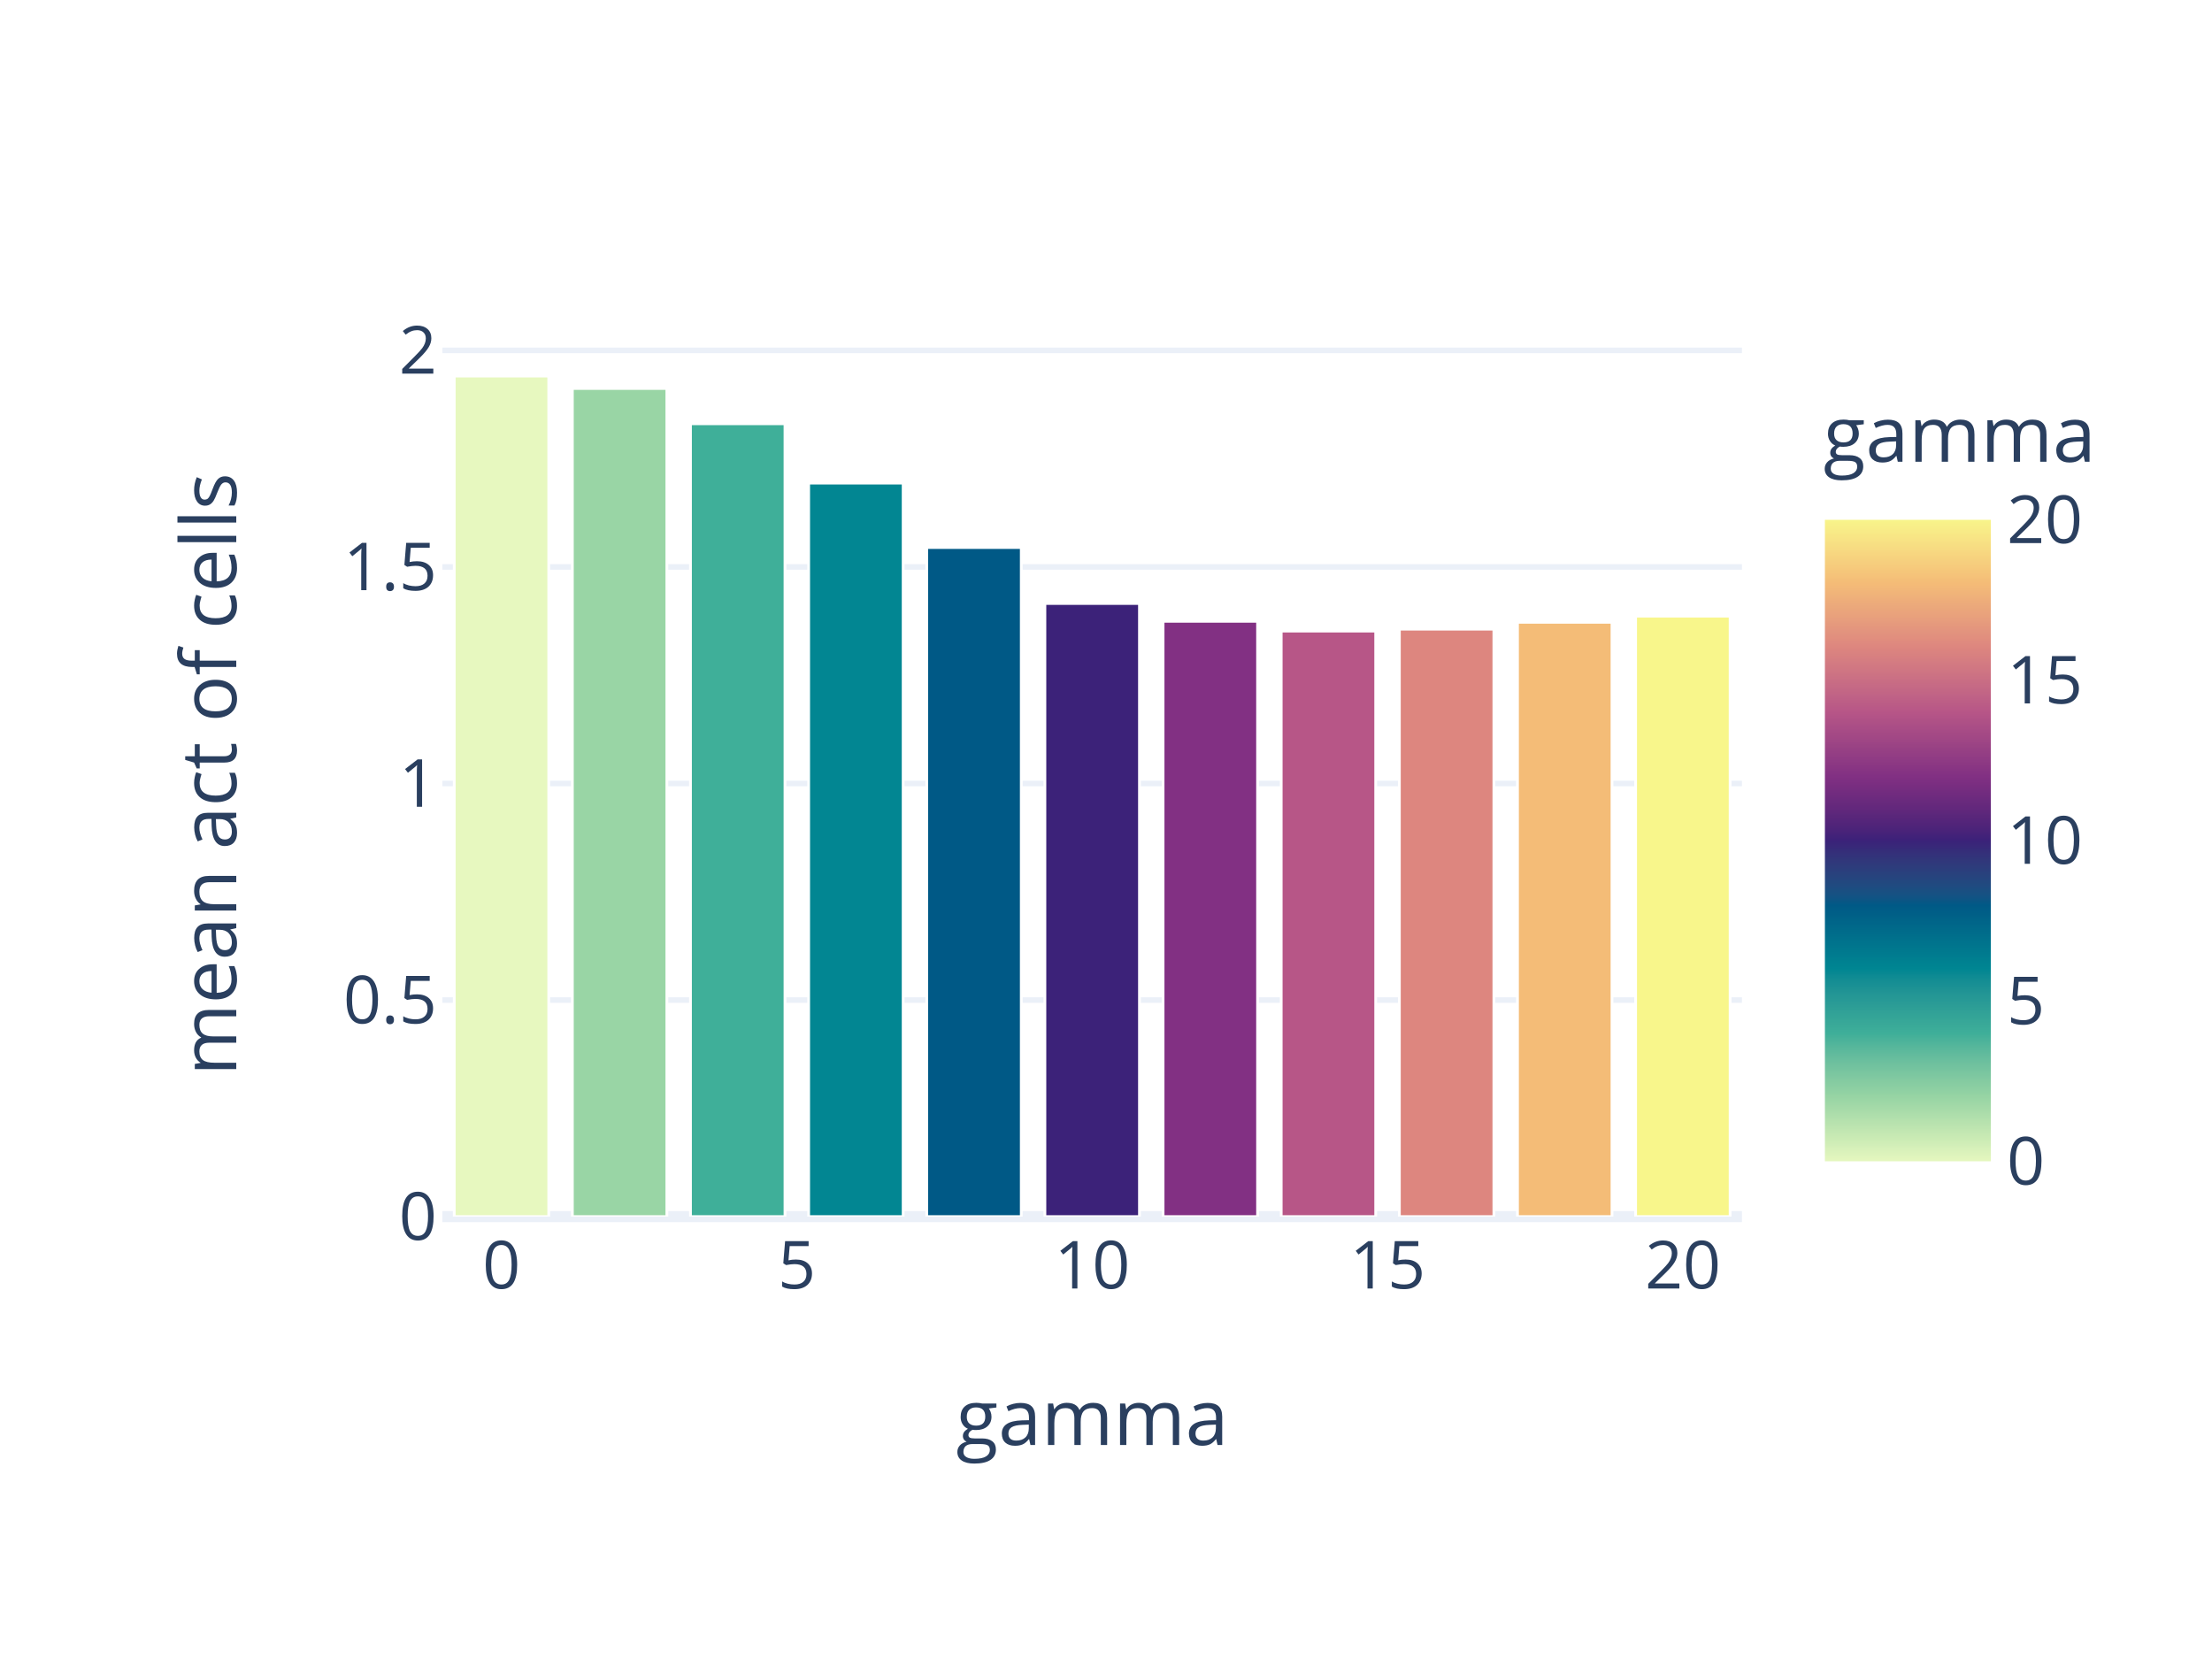
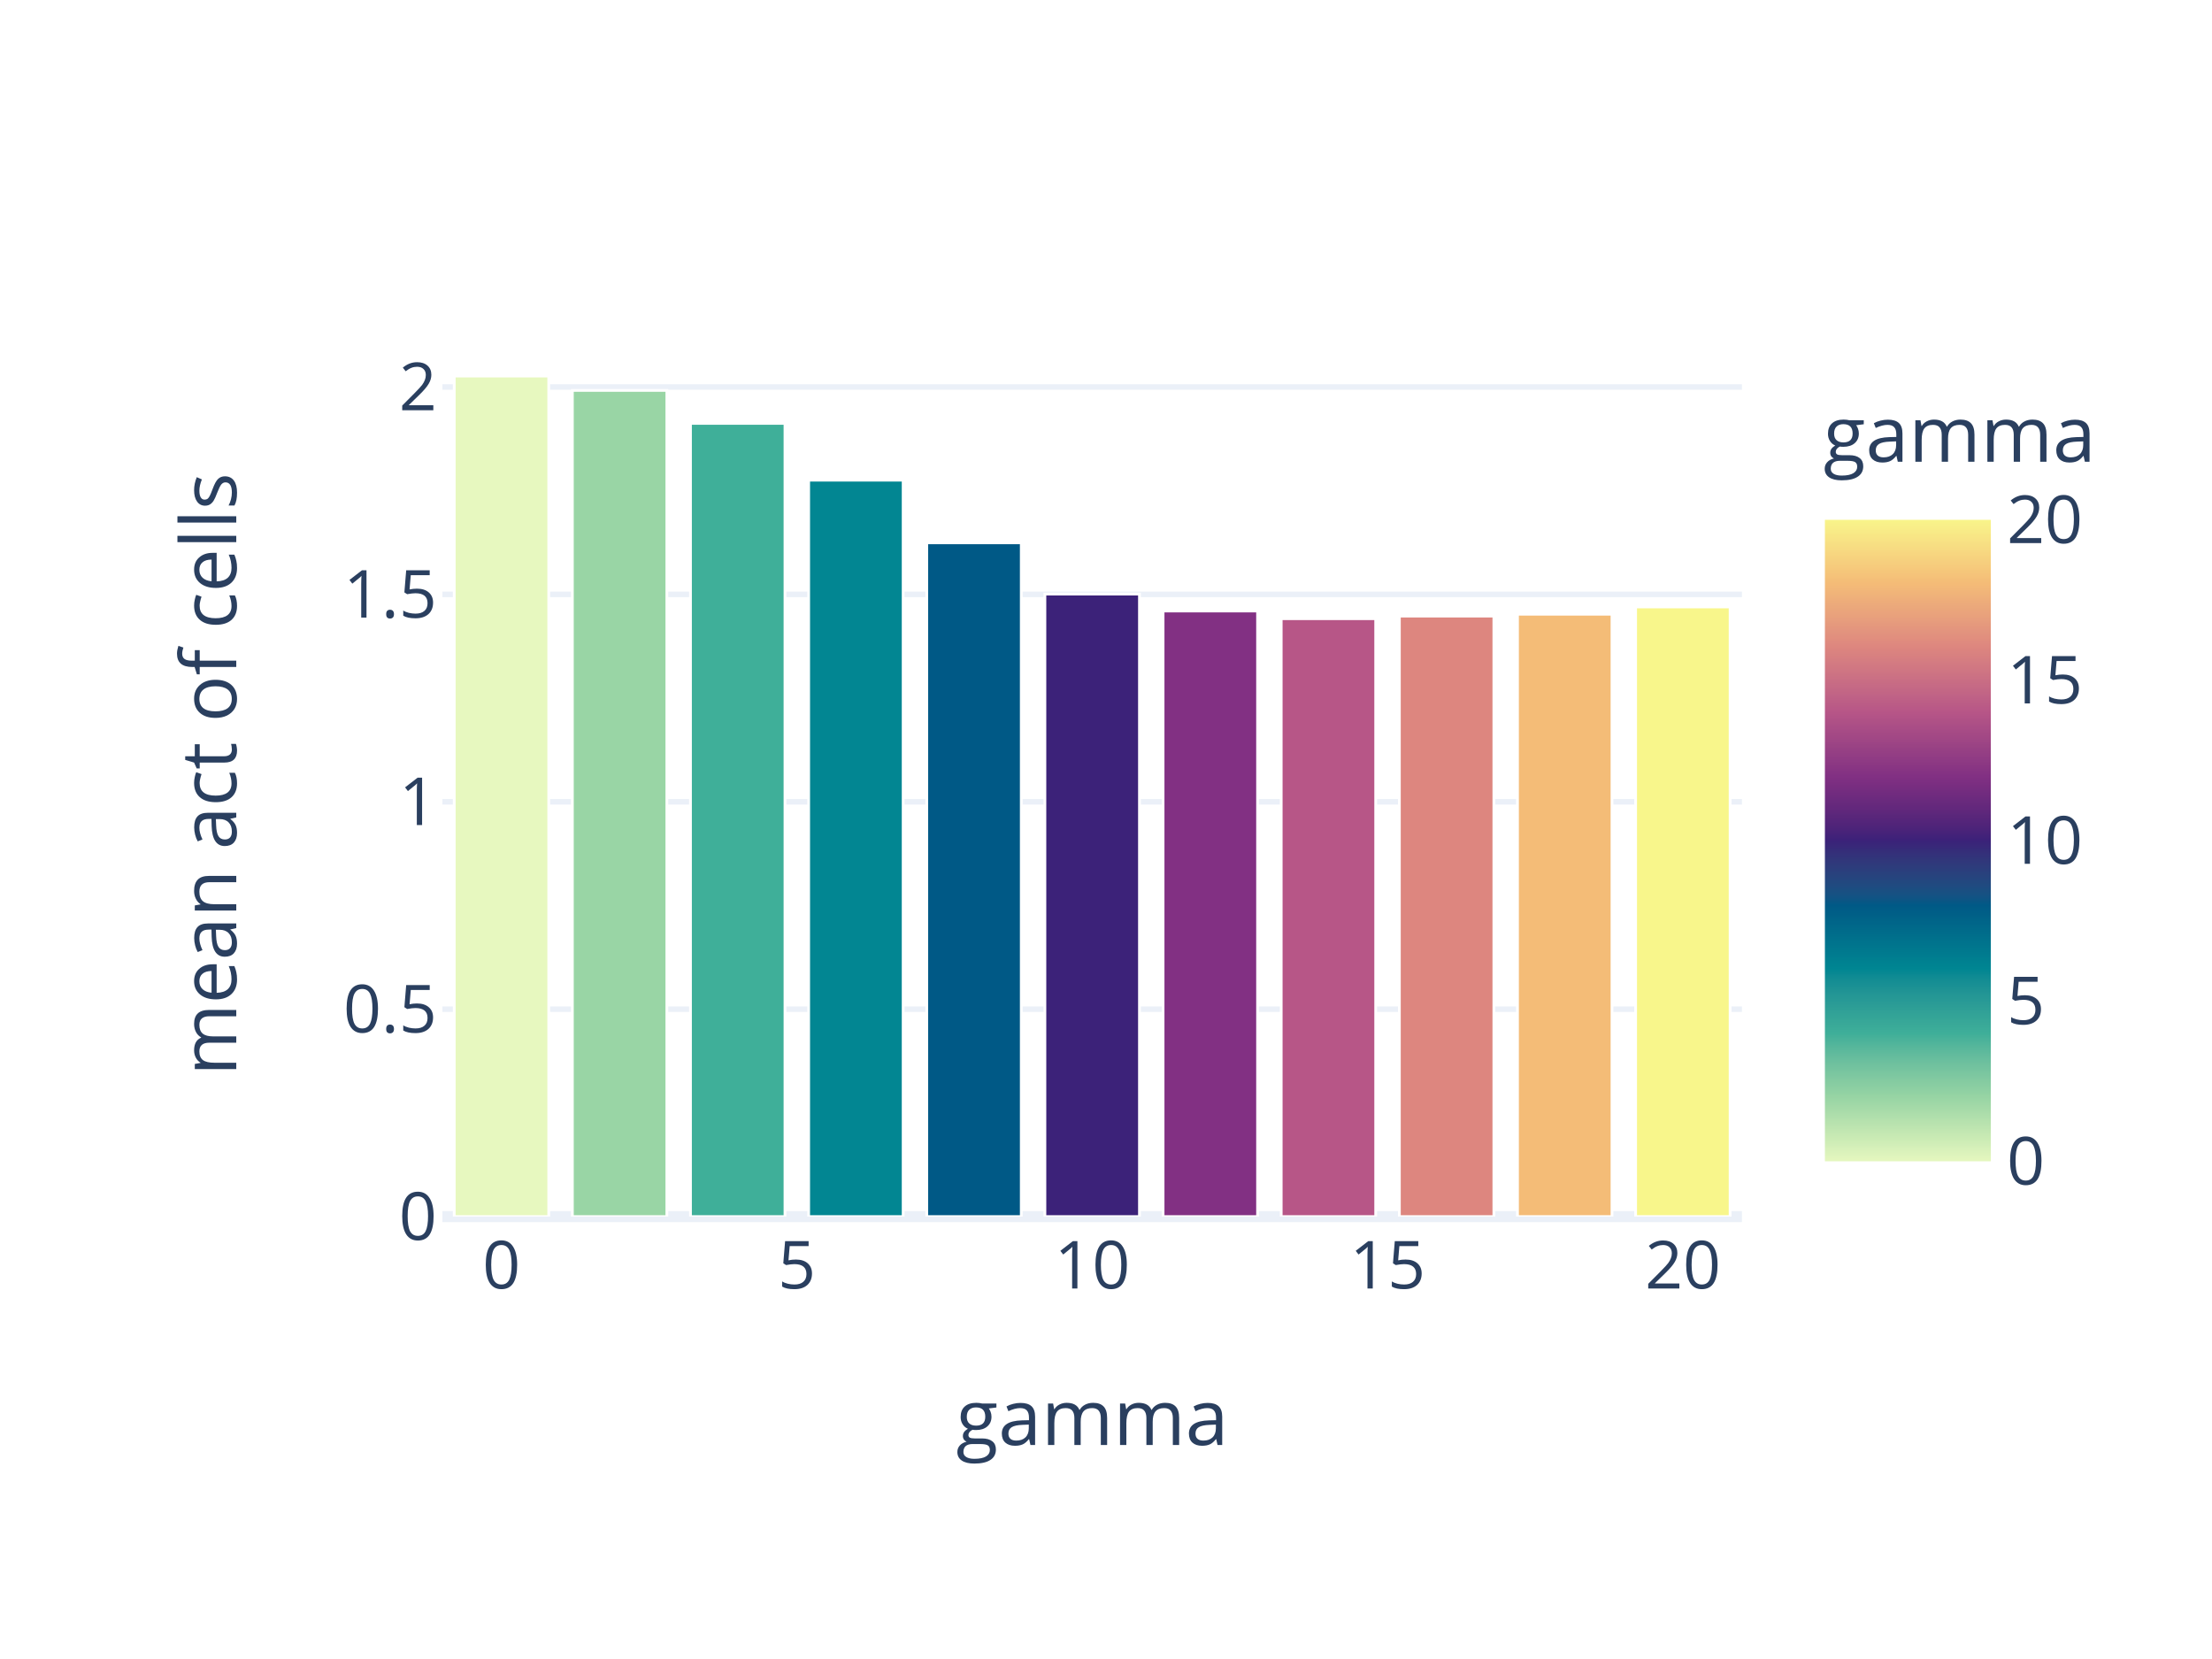
<svg xmlns="http://www.w3.org/2000/svg" class="main-svg" width="400" height="300" style="" viewBox="0 0 400 300">
  <rect x="0" y="0" width="400" height="300" style="fill: rgb(255, 255, 255); fill-opacity: 1;" />
-   <defs id="defs-f77270">
+   <defs id="defs-f84d9d">
    <g class="clips">
-       <clipPath id="clipf77270xyplot" class="plotclip">
+       <clipPath id="clipf84d9dxyplot" class="plotclip">
        <rect width="235" height="160" />
      </clipPath>
-       <clipPath class="axesclip" id="clipf77270x">
+       <clipPath class="axesclip" id="clipf84d9dx">
        <rect x="80" y="0" width="235" height="300" />
      </clipPath>
-       <clipPath class="axesclip" id="clipf77270y">
+       <clipPath class="axesclip" id="clipf84d9dy">
        <rect x="0" y="60" width="400" height="160" />
      </clipPath>
-       <clipPath class="axesclip" id="clipf77270xy">
+       <clipPath class="axesclip" id="clipf84d9dxy">
        <rect x="80" y="60" width="235" height="160" />
      </clipPath>
    </g>
    <g class="gradients">
-       <linearGradient x1="0" y1="1" x2="0" y2="0" gradientUnits="objectBoundingBox" id="gf77270-cbcoloraxis">
+       <linearGradient x1="0" y1="1" x2="0" y2="0" gradientUnits="objectBoundingBox" id="gf84d9d-cbcoloraxis">
        <stop offset="0%" stop-color="rgb(231, 248, 191)" stop-opacity="1" />
        <stop offset="0.392%" stop-color="rgb(228, 247, 190)" stop-opacity="1" />
        <stop offset="0.784%" stop-color="rgb(225, 245, 189)" stop-opacity="1" />
        <stop offset="1.176%" stop-color="rgb(222, 244, 188)" stop-opacity="1" />
        <stop offset="1.569%" stop-color="rgb(219, 242, 187)" stop-opacity="1" />
        <stop offset="1.961%" stop-color="rgb(216, 241, 186)" stop-opacity="1" />
        <stop offset="2.353%" stop-color="rgb(213, 240, 185)" stop-opacity="1" />
        <stop offset="2.745%" stop-color="rgb(210, 238, 184)" stop-opacity="1" />
        <stop offset="3.137%" stop-color="rgb(207, 237, 182)" stop-opacity="1" />
        <stop offset="3.529%" stop-color="rgb(204, 236, 181)" stop-opacity="1" />
        <stop offset="3.922%" stop-color="rgb(201, 234, 180)" stop-opacity="1" />
        <stop offset="4.314%" stop-color="rgb(198, 233, 179)" stop-opacity="1" />
        <stop offset="4.706%" stop-color="rgb(195, 231, 178)" stop-opacity="1" />
        <stop offset="5.098%" stop-color="rgb(192, 230, 177)" stop-opacity="1" />
        <stop offset="5.49%" stop-color="rgb(189, 229, 176)" stop-opacity="1" />
        <stop offset="5.882%" stop-color="rgb(186, 227, 175)" stop-opacity="1" />
        <stop offset="6.275%" stop-color="rgb(183, 226, 174)" stop-opacity="1" />
        <stop offset="6.667%" stop-color="rgb(180, 225, 173)" stop-opacity="1" />
        <stop offset="7.059%" stop-color="rgb(176, 223, 172)" stop-opacity="1" />
        <stop offset="7.451%" stop-color="rgb(173, 222, 171)" stop-opacity="1" />
        <stop offset="7.843%" stop-color="rgb(170, 220, 170)" stop-opacity="1" />
        <stop offset="8.235%" stop-color="rgb(167, 219, 169)" stop-opacity="1" />
        <stop offset="8.627%" stop-color="rgb(164, 218, 168)" stop-opacity="1" />
        <stop offset="9.02%" stop-color="rgb(160, 216, 167)" stop-opacity="1" />
        <stop offset="9.412%" stop-color="rgb(157, 215, 166)" stop-opacity="1" />
        <stop offset="9.804%" stop-color="rgb(154, 214, 165)" stop-opacity="1" />
        <stop offset="10.196%" stop-color="rgb(151, 212, 164)" stop-opacity="1" />
        <stop offset="10.588%" stop-color="rgb(148, 211, 163)" stop-opacity="1" />
        <stop offset="10.98%" stop-color="rgb(145, 209, 163)" stop-opacity="1" />
        <stop offset="11.373%" stop-color="rgb(142, 208, 163)" stop-opacity="1" />
        <stop offset="11.765%" stop-color="rgb(139, 206, 162)" stop-opacity="1" />
        <stop offset="12.157%" stop-color="rgb(136, 205, 162)" stop-opacity="1" />
        <stop offset="12.549%" stop-color="rgb(133, 203, 161)" stop-opacity="1" />
        <stop offset="12.941%" stop-color="rgb(130, 202, 161)" stop-opacity="1" />
        <stop offset="13.333%" stop-color="rgb(127, 200, 161)" stop-opacity="1" />
        <stop offset="13.725%" stop-color="rgb(124, 199, 160)" stop-opacity="1" />
        <stop offset="14.118%" stop-color="rgb(121, 197, 160)" stop-opacity="1" />
        <stop offset="14.51%" stop-color="rgb(117, 196, 159)" stop-opacity="1" />
        <stop offset="14.902%" stop-color="rgb(114, 194, 159)" stop-opacity="1" />
        <stop offset="15.294%" stop-color="rgb(111, 193, 158)" stop-opacity="1" />
        <stop offset="15.686%" stop-color="rgb(108, 191, 158)" stop-opacity="1" />
        <stop offset="16.078%" stop-color="rgb(104, 190, 158)" stop-opacity="1" />
        <stop offset="16.471%" stop-color="rgb(101, 188, 157)" stop-opacity="1" />
        <stop offset="16.863%" stop-color="rgb(97, 187, 157)" stop-opacity="1" />
        <stop offset="17.255%" stop-color="rgb(93, 185, 156)" stop-opacity="1" />
        <stop offset="17.647%" stop-color="rgb(89, 184, 156)" stop-opacity="1" />
        <stop offset="18.039%" stop-color="rgb(86, 182, 155)" stop-opacity="1" />
        <stop offset="18.431%" stop-color="rgb(81, 181, 155)" stop-opacity="1" />
        <stop offset="18.824%" stop-color="rgb(77, 179, 154)" stop-opacity="1" />
        <stop offset="19.216%" stop-color="rgb(73, 178, 154)" stop-opacity="1" />
        <stop offset="19.608%" stop-color="rgb(68, 176, 153)" stop-opacity="1" />
        <stop offset="20%" stop-color="rgb(63, 175, 153)" stop-opacity="1" />
        <stop offset="20.392%" stop-color="rgb(61, 173, 153)" stop-opacity="1" />
        <stop offset="20.784%" stop-color="rgb(60, 172, 153)" stop-opacity="1" />
        <stop offset="21.176%" stop-color="rgb(58, 170, 152)" stop-opacity="1" />
        <stop offset="21.569%" stop-color="rgb(57, 168, 152)" stop-opacity="1" />
        <stop offset="21.961%" stop-color="rgb(55, 167, 152)" stop-opacity="1" />
        <stop offset="22.353%" stop-color="rgb(53, 165, 151)" stop-opacity="1" />
        <stop offset="22.745%" stop-color="rgb(51, 164, 151)" stop-opacity="1" />
        <stop offset="23.137%" stop-color="rgb(50, 162, 151)" stop-opacity="1" />
        <stop offset="23.529%" stop-color="rgb(48, 160, 151)" stop-opacity="1" />
        <stop offset="23.922%" stop-color="rgb(46, 159, 150)" stop-opacity="1" />
        <stop offset="24.314%" stop-color="rgb(44, 157, 150)" stop-opacity="1" />
        <stop offset="24.706%" stop-color="rgb(42, 155, 150)" stop-opacity="1" />
        <stop offset="25.098%" stop-color="rgb(40, 154, 150)" stop-opacity="1" />
        <stop offset="25.49%" stop-color="rgb(38, 152, 149)" stop-opacity="1" />
        <stop offset="25.882%" stop-color="rgb(36, 151, 149)" stop-opacity="1" />
        <stop offset="26.275%" stop-color="rgb(34, 149, 149)" stop-opacity="1" />
        <stop offset="26.667%" stop-color="rgb(31, 147, 148)" stop-opacity="1" />
        <stop offset="27.059%" stop-color="rgb(29, 146, 148)" stop-opacity="1" />
        <stop offset="27.451%" stop-color="rgb(26, 144, 148)" stop-opacity="1" />
        <stop offset="27.843%" stop-color="rgb(23, 143, 148)" stop-opacity="1" />
        <stop offset="28.235%" stop-color="rgb(20, 141, 147)" stop-opacity="1" />
        <stop offset="28.627%" stop-color="rgb(17, 140, 147)" stop-opacity="1" />
        <stop offset="29.02%" stop-color="rgb(13, 138, 147)" stop-opacity="1" />
        <stop offset="29.412%" stop-color="rgb(8, 136, 146)" stop-opacity="1" />
        <stop offset="29.804%" stop-color="rgb(3, 135, 146)" stop-opacity="1" />
        <stop offset="30.196%" stop-color="rgb(0, 133, 146)" stop-opacity="1" />
        <stop offset="30.588%" stop-color="rgb(0, 131, 145)" stop-opacity="1" />
        <stop offset="30.98%" stop-color="rgb(0, 130, 145)" stop-opacity="1" />
        <stop offset="31.373%" stop-color="rgb(0, 128, 144)" stop-opacity="1" />
        <stop offset="31.765%" stop-color="rgb(0, 126, 144)" stop-opacity="1" />
        <stop offset="32.157%" stop-color="rgb(0, 124, 143)" stop-opacity="1" />
        <stop offset="32.549%" stop-color="rgb(0, 122, 143)" stop-opacity="1" />
        <stop offset="32.941%" stop-color="rgb(0, 121, 142)" stop-opacity="1" />
        <stop offset="33.333%" stop-color="rgb(0, 119, 142)" stop-opacity="1" />
        <stop offset="33.725%" stop-color="rgb(0, 117, 141)" stop-opacity="1" />
        <stop offset="34.118%" stop-color="rgb(0, 115, 141)" stop-opacity="1" />
        <stop offset="34.51%" stop-color="rgb(0, 114, 140)" stop-opacity="1" />
        <stop offset="34.902%" stop-color="rgb(0, 112, 140)" stop-opacity="1" />
        <stop offset="35.294%" stop-color="rgb(0, 110, 139)" stop-opacity="1" />
        <stop offset="35.686%" stop-color="rgb(0, 108, 139)" stop-opacity="1" />
        <stop offset="36.078%" stop-color="rgb(0, 107, 138)" stop-opacity="1" />
        <stop offset="36.471%" stop-color="rgb(0, 105, 138)" stop-opacity="1" />
        <stop offset="36.863%" stop-color="rgb(0, 103, 137)" stop-opacity="1" />
        <stop offset="37.255%" stop-color="rgb(0, 101, 137)" stop-opacity="1" />
        <stop offset="37.647%" stop-color="rgb(0, 100, 136)" stop-opacity="1" />
        <stop offset="38.039%" stop-color="rgb(0, 98, 136)" stop-opacity="1" />
        <stop offset="38.431%" stop-color="rgb(0, 96, 135)" stop-opacity="1" />
        <stop offset="38.824%" stop-color="rgb(0, 94, 135)" stop-opacity="1" />
        <stop offset="39.216%" stop-color="rgb(0, 93, 135)" stop-opacity="1" />
        <stop offset="39.608%" stop-color="rgb(0, 91, 134)" stop-opacity="1" />
        <stop offset="40%" stop-color="rgb(0, 89, 134)" stop-opacity="1" />
        <stop offset="40.392%" stop-color="rgb(6, 87, 133)" stop-opacity="1" />
        <stop offset="40.784%" stop-color="rgb(12, 85, 132)" stop-opacity="1" />
        <stop offset="41.176%" stop-color="rgb(17, 83, 132)" stop-opacity="1" />
        <stop offset="41.569%" stop-color="rgb(21, 82, 131)" stop-opacity="1" />
        <stop offset="41.961%" stop-color="rgb(24, 80, 130)" stop-opacity="1" />
        <stop offset="42.353%" stop-color="rgb(27, 78, 129)" stop-opacity="1" />
        <stop offset="42.745%" stop-color="rgb(30, 76, 129)" stop-opacity="1" />
        <stop offset="43.137%" stop-color="rgb(32, 74, 128)" stop-opacity="1" />
        <stop offset="43.529%" stop-color="rgb(34, 72, 127)" stop-opacity="1" />
        <stop offset="43.922%" stop-color="rgb(36, 70, 127)" stop-opacity="1" />
        <stop offset="44.314%" stop-color="rgb(38, 68, 126)" stop-opacity="1" />
        <stop offset="44.706%" stop-color="rgb(40, 66, 125)" stop-opacity="1" />
        <stop offset="45.098%" stop-color="rgb(42, 64, 125)" stop-opacity="1" />
        <stop offset="45.49%" stop-color="rgb(43, 62, 124)" stop-opacity="1" />
        <stop offset="45.882%" stop-color="rgb(45, 60, 124)" stop-opacity="1" />
        <stop offset="46.275%" stop-color="rgb(46, 58, 123)" stop-opacity="1" />
        <stop offset="46.667%" stop-color="rgb(48, 56, 123)" stop-opacity="1" />
        <stop offset="47.059%" stop-color="rgb(49, 54, 122)" stop-opacity="1" />
        <stop offset="47.451%" stop-color="rgb(50, 51, 122)" stop-opacity="1" />
        <stop offset="47.843%" stop-color="rgb(52, 49, 122)" stop-opacity="1" />
        <stop offset="48.235%" stop-color="rgb(53, 46, 121)" stop-opacity="1" />
        <stop offset="48.627%" stop-color="rgb(54, 44, 121)" stop-opacity="1" />
        <stop offset="49.02%" stop-color="rgb(56, 41, 121)" stop-opacity="1" />
        <stop offset="49.412%" stop-color="rgb(57, 38, 121)" stop-opacity="1" />
        <stop offset="49.804%" stop-color="rgb(58, 35, 121)" stop-opacity="1" />
        <stop offset="50.196%" stop-color="rgb(61, 33, 121)" stop-opacity="1" />
        <stop offset="50.588%" stop-color="rgb(65, 34, 121)" stop-opacity="1" />
        <stop offset="50.98%" stop-color="rgb(68, 34, 121)" stop-opacity="1" />
        <stop offset="51.373%" stop-color="rgb(72, 35, 121)" stop-opacity="1" />
        <stop offset="51.765%" stop-color="rgb(75, 35, 121)" stop-opacity="1" />
        <stop offset="52.157%" stop-color="rgb(78, 36, 121)" stop-opacity="1" />
        <stop offset="52.549%" stop-color="rgb(81, 36, 121)" stop-opacity="1" />
        <stop offset="52.941%" stop-color="rgb(84, 37, 122)" stop-opacity="1" />
        <stop offset="53.333%" stop-color="rgb(87, 37, 122)" stop-opacity="1" />
        <stop offset="53.725%" stop-color="rgb(89, 38, 122)" stop-opacity="1" />
        <stop offset="54.118%" stop-color="rgb(92, 39, 123)" stop-opacity="1" />
        <stop offset="54.51%" stop-color="rgb(95, 39, 123)" stop-opacity="1" />
        <stop offset="54.902%" stop-color="rgb(98, 40, 124)" stop-opacity="1" />
        <stop offset="55.294%" stop-color="rgb(100, 40, 124)" stop-opacity="1" />
        <stop offset="55.686%" stop-color="rgb(103, 41, 124)" stop-opacity="1" />
        <stop offset="56.078%" stop-color="rgb(105, 42, 125)" stop-opacity="1" />
        <stop offset="56.471%" stop-color="rgb(108, 42, 126)" stop-opacity="1" />
        <stop offset="56.863%" stop-color="rgb(110, 43, 126)" stop-opacity="1" />
        <stop offset="57.255%" stop-color="rgb(113, 43, 127)" stop-opacity="1" />
        <stop offset="57.647%" stop-color="rgb(115, 44, 127)" stop-opacity="1" />
        <stop offset="58.039%" stop-color="rgb(118, 45, 128)" stop-opacity="1" />
        <stop offset="58.431%" stop-color="rgb(120, 45, 128)" stop-opacity="1" />
        <stop offset="58.824%" stop-color="rgb(123, 46, 129)" stop-opacity="1" />
        <stop offset="59.216%" stop-color="rgb(125, 47, 130)" stop-opacity="1" />
        <stop offset="59.608%" stop-color="rgb(128, 47, 130)" stop-opacity="1" />
        <stop offset="60%" stop-color="rgb(130, 48, 131)" stop-opacity="1" />
        <stop offset="60.392%" stop-color="rgb(132, 50, 131)" stop-opacity="1" />
        <stop offset="60.784%" stop-color="rgb(134, 51, 131)" stop-opacity="1" />
        <stop offset="61.176%" stop-color="rgb(136, 53, 131)" stop-opacity="1" />
        <stop offset="61.569%" stop-color="rgb(138, 54, 131)" stop-opacity="1" />
        <stop offset="61.961%" stop-color="rgb(140, 56, 131)" stop-opacity="1" />
        <stop offset="62.353%" stop-color="rgb(142, 58, 132)" stop-opacity="1" />
        <stop offset="62.745%" stop-color="rgb(144, 59, 132)" stop-opacity="1" />
        <stop offset="63.137%" stop-color="rgb(146, 61, 132)" stop-opacity="1" />
        <stop offset="63.529%" stop-color="rgb(148, 62, 132)" stop-opacity="1" />
        <stop offset="63.922%" stop-color="rgb(150, 64, 132)" stop-opacity="1" />
        <stop offset="64.314%" stop-color="rgb(152, 65, 132)" stop-opacity="1" />
        <stop offset="64.706%" stop-color="rgb(154, 67, 132)" stop-opacity="1" />
        <stop offset="65.098%" stop-color="rgb(156, 68, 133)" stop-opacity="1" />
        <stop offset="65.49%" stop-color="rgb(159, 70, 133)" stop-opacity="1" />
        <stop offset="65.882%" stop-color="rgb(161, 71, 133)" stop-opacity="1" />
        <stop offset="66.275%" stop-color="rgb(163, 72, 133)" stop-opacity="1" />
        <stop offset="66.667%" stop-color="rgb(165, 74, 133)" stop-opacity="1" />
        <stop offset="67.059%" stop-color="rgb(167, 75, 134)" stop-opacity="1" />
        <stop offset="67.451%" stop-color="rgb(169, 77, 134)" stop-opacity="1" />
        <stop offset="67.843%" stop-color="rgb(171, 78, 134)" stop-opacity="1" />
        <stop offset="68.235%" stop-color="rgb(173, 80, 134)" stop-opacity="1" />
        <stop offset="68.627%" stop-color="rgb(175, 81, 134)" stop-opacity="1" />
        <stop offset="69.02%" stop-color="rgb(178, 82, 135)" stop-opacity="1" />
        <stop offset="69.412%" stop-color="rgb(180, 84, 135)" stop-opacity="1" />
        <stop offset="69.804%" stop-color="rgb(182, 85, 135)" stop-opacity="1" />
        <stop offset="70.196%" stop-color="rgb(184, 87, 135)" stop-opacity="1" />
        <stop offset="70.588%" stop-color="rgb(185, 89, 135)" stop-opacity="1" />
        <stop offset="70.98%" stop-color="rgb(186, 91, 134)" stop-opacity="1" />
        <stop offset="71.373%" stop-color="rgb(188, 93, 134)" stop-opacity="1" />
        <stop offset="71.765%" stop-color="rgb(189, 95, 134)" stop-opacity="1" />
        <stop offset="72.157%" stop-color="rgb(191, 97, 134)" stop-opacity="1" />
        <stop offset="72.549%" stop-color="rgb(192, 99, 134)" stop-opacity="1" />
        <stop offset="72.941%" stop-color="rgb(194, 101, 133)" stop-opacity="1" />
        <stop offset="73.333%" stop-color="rgb(195, 103, 133)" stop-opacity="1" />
        <stop offset="73.725%" stop-color="rgb(197, 105, 133)" stop-opacity="1" />
        <stop offset="74.118%" stop-color="rgb(198, 106, 133)" stop-opacity="1" />
        <stop offset="74.51%" stop-color="rgb(200, 108, 132)" stop-opacity="1" />
        <stop offset="74.902%" stop-color="rgb(201, 110, 132)" stop-opacity="1" />
        <stop offset="75.294%" stop-color="rgb(203, 112, 132)" stop-opacity="1" />
        <stop offset="75.686%" stop-color="rgb(204, 114, 131)" stop-opacity="1" />
        <stop offset="76.078%" stop-color="rgb(206, 116, 131)" stop-opacity="1" />
        <stop offset="76.471%" stop-color="rgb(207, 118, 131)" stop-opacity="1" />
        <stop offset="76.863%" stop-color="rgb(209, 119, 130)" stop-opacity="1" />
        <stop offset="77.255%" stop-color="rgb(210, 121, 130)" stop-opacity="1" />
        <stop offset="77.647%" stop-color="rgb(212, 123, 130)" stop-opacity="1" />
        <stop offset="78.039%" stop-color="rgb(213, 125, 129)" stop-opacity="1" />
        <stop offset="78.431%" stop-color="rgb(215, 127, 129)" stop-opacity="1" />
        <stop offset="78.824%" stop-color="rgb(216, 129, 128)" stop-opacity="1" />
        <stop offset="79.216%" stop-color="rgb(218, 130, 128)" stop-opacity="1" />
        <stop offset="79.608%" stop-color="rgb(219, 132, 127)" stop-opacity="1" />
        <stop offset="80%" stop-color="rgb(221, 134, 127)" stop-opacity="1" />
        <stop offset="80.392%" stop-color="rgb(222, 136, 127)" stop-opacity="1" />
        <stop offset="80.784%" stop-color="rgb(223, 138, 127)" stop-opacity="1" />
        <stop offset="81.176%" stop-color="rgb(224, 141, 126)" stop-opacity="1" />
        <stop offset="81.569%" stop-color="rgb(225, 143, 126)" stop-opacity="1" />
        <stop offset="81.961%" stop-color="rgb(225, 145, 126)" stop-opacity="1" />
        <stop offset="82.353%" stop-color="rgb(226, 147, 126)" stop-opacity="1" />
        <stop offset="82.745%" stop-color="rgb(227, 149, 126)" stop-opacity="1" />
        <stop offset="83.137%" stop-color="rgb(228, 151, 125)" stop-opacity="1" />
        <stop offset="83.529%" stop-color="rgb(229, 153, 125)" stop-opacity="1" />
        <stop offset="83.922%" stop-color="rgb(230, 155, 125)" stop-opacity="1" />
        <stop offset="84.314%" stop-color="rgb(231, 158, 125)" stop-opacity="1" />
        <stop offset="84.706%" stop-color="rgb(232, 160, 124)" stop-opacity="1" />
        <stop offset="85.098%" stop-color="rgb(233, 162, 124)" stop-opacity="1" />
        <stop offset="85.49%" stop-color="rgb(234, 164, 124)" stop-opacity="1" />
        <stop offset="85.882%" stop-color="rgb(234, 166, 123)" stop-opacity="1" />
        <stop offset="86.275%" stop-color="rgb(235, 168, 123)" stop-opacity="1" />
        <stop offset="86.667%" stop-color="rgb(236, 170, 123)" stop-opacity="1" />
        <stop offset="87.059%" stop-color="rgb(237, 172, 122)" stop-opacity="1" />
        <stop offset="87.451%" stop-color="rgb(238, 174, 122)" stop-opacity="1" />
        <stop offset="87.843%" stop-color="rgb(239, 177, 122)" stop-opacity="1" />
        <stop offset="88.235%" stop-color="rgb(240, 179, 121)" stop-opacity="1" />
        <stop offset="88.627%" stop-color="rgb(241, 181, 121)" stop-opacity="1" />
        <stop offset="89.02%" stop-color="rgb(242, 183, 120)" stop-opacity="1" />
        <stop offset="89.412%" stop-color="rgb(243, 185, 120)" stop-opacity="1" />
        <stop offset="89.804%" stop-color="rgb(244, 187, 119)" stop-opacity="1" />
        <stop offset="90.196%" stop-color="rgb(244, 189, 119)" stop-opacity="1" />
        <stop offset="90.588%" stop-color="rgb(244, 191, 120)" stop-opacity="1" />
        <stop offset="90.98%" stop-color="rgb(245, 194, 121)" stop-opacity="1" />
        <stop offset="91.373%" stop-color="rgb(245, 196, 122)" stop-opacity="1" />
        <stop offset="91.765%" stop-color="rgb(245, 198, 122)" stop-opacity="1" />
        <stop offset="92.157%" stop-color="rgb(246, 201, 123)" stop-opacity="1" />
        <stop offset="92.549%" stop-color="rgb(246, 203, 124)" stop-opacity="1" />
        <stop offset="92.941%" stop-color="rgb(246, 205, 125)" stop-opacity="1" />
        <stop offset="93.333%" stop-color="rgb(246, 207, 126)" stop-opacity="1" />
        <stop offset="93.725%" stop-color="rgb(246, 210, 126)" stop-opacity="1" />
        <stop offset="94.118%" stop-color="rgb(247, 212, 127)" stop-opacity="1" />
        <stop offset="94.51%" stop-color="rgb(247, 214, 128)" stop-opacity="1" />
        <stop offset="94.902%" stop-color="rgb(247, 216, 129)" stop-opacity="1" />
        <stop offset="95.294%" stop-color="rgb(247, 219, 130)" stop-opacity="1" />
        <stop offset="95.686%" stop-color="rgb(247, 221, 130)" stop-opacity="1" />
        <stop offset="96.078%" stop-color="rgb(247, 223, 131)" stop-opacity="1" />
        <stop offset="96.471%" stop-color="rgb(248, 226, 132)" stop-opacity="1" />
        <stop offset="96.863%" stop-color="rgb(248, 228, 133)" stop-opacity="1" />
        <stop offset="97.255%" stop-color="rgb(248, 230, 133)" stop-opacity="1" />
        <stop offset="97.647%" stop-color="rgb(248, 232, 134)" stop-opacity="1" />
        <stop offset="98.039%" stop-color="rgb(248, 235, 135)" stop-opacity="1" />
        <stop offset="98.431%" stop-color="rgb(248, 237, 136)" stop-opacity="1" />
        <stop offset="98.824%" stop-color="rgb(248, 239, 137)" stop-opacity="1" />
        <stop offset="99.216%" stop-color="rgb(248, 241, 137)" stop-opacity="1" />
        <stop offset="99.608%" stop-color="rgb(248, 244, 138)" stop-opacity="1" />
        <stop offset="100%" stop-color="rgb(248, 246, 139)" stop-opacity="1" />
      </linearGradient>
    </g>
    <g class="patterns" />
  </defs>
  <g class="bglayer" />
  <g class="layer-below">
    <g class="imagelayer" />
    <g class="shapelayer" />
  </g>
  <g class="cartesianlayer">
    <g class="subplot xy">
      <g class="layer-subplot">
        <g class="shapelayer" />
        <g class="imagelayer" />
      </g>
      <g class="minor-gridlayer">
        <g class="x" />
        <g class="y" />
      </g>
      <g class="gridlayer">
        <g class="x" />
        <g class="y">
-           <path class="ygrid crisp" transform="translate(0,180.84)" d="M80,0h235" style="stroke: rgb(235, 240, 248); stroke-opacity: 1; stroke-width: 1px;" />
-           <path class="ygrid crisp" transform="translate(0,141.68)" d="M80,0h235" style="stroke: rgb(235, 240, 248); stroke-opacity: 1; stroke-width: 1px;" />
-           <path class="ygrid crisp" transform="translate(0,102.52)" d="M80,0h235" style="stroke: rgb(235, 240, 248); stroke-opacity: 1; stroke-width: 1px;" />
-           <path class="ygrid crisp" transform="translate(0,63.36)" d="M80,0h235" style="stroke: rgb(235, 240, 248); stroke-opacity: 1; stroke-width: 1px;" />
+           <path class="ygrid crisp" transform="translate(0,182.49)" d="M80,0h235" style="stroke: rgb(235, 240, 248); stroke-opacity: 1; stroke-width: 1px;" />
+           <path class="ygrid crisp" transform="translate(0,144.99)" d="M80,0h235" style="stroke: rgb(235, 240, 248); stroke-opacity: 1; stroke-width: 1px;" />
+           <path class="ygrid crisp" transform="translate(0,107.48)" d="M80,0h235" style="stroke: rgb(235, 240, 248); stroke-opacity: 1; stroke-width: 1px;" />
+           <path class="ygrid crisp" transform="translate(0,69.98)" d="M80,0h235" style="stroke: rgb(235, 240, 248); stroke-opacity: 1; stroke-width: 1px;" />
        </g>
      </g>
      <g class="zerolinelayer">
        <path class="yzl zl crisp" transform="translate(0,220)" d="M80,0h235" style="stroke: rgb(235, 240, 248); stroke-opacity: 1; stroke-width: 2px;" />
      </g>
      <g class="layer-between">
        <g class="shapelayer" />
        <g class="imagelayer" />
      </g>
      <path class="xlines-below" />
      <path class="ylines-below" />
      <g class="overlines-below" />
      <g class="xaxislayer-below" />
      <g class="yaxislayer-below" />
      <g class="overaxes-below" />
      <g class="overplot">
-         <g class="xy" transform="translate(80,60)" clip-path="url(#clipf77270xyplot)">
+         <g class="xy" transform="translate(80,60)" clip-path="url(#clipf84d9dxyplot)">
          <g class="barlayer mlayer">
            <g class="trace bars" style="opacity: 1;">
              <g class="points">
                <g class="point">
                  <path d="M2.14,160V8H19.23V160Z" style="vector-effect: none; opacity: 1; stroke-width: 0.5px; fill: rgb(231, 248, 191); fill-opacity: 1; stroke: rgb(255, 255, 255); stroke-opacity: 1;" />
                </g>
                <g class="point">
-                   <path d="M23.5,160V10.25H40.59V160Z" style="vector-effect: none; opacity: 1; stroke-width: 0.5px; fill: rgb(153, 213, 165); fill-opacity: 1; stroke: rgb(255, 255, 255); stroke-opacity: 1;" />
-                 </g>
-                 <g class="point">
-                   <path d="M44.86,160V16.63H61.95V160Z" style="vector-effect: none; opacity: 1; stroke-width: 0.5px; fill: rgb(63, 175, 153); fill-opacity: 1; stroke: rgb(255, 255, 255); stroke-opacity: 1;" />
-                 </g>
-                 <g class="point">
-                   <path d="M66.23,160V27.36H83.32V160Z" style="vector-effect: none; opacity: 1; stroke-width: 0.5px; fill: rgb(2, 134, 146); fill-opacity: 1; stroke: rgb(255, 255, 255); stroke-opacity: 1;" />
-                 </g>
-                 <g class="point">
-                   <path d="M87.59,160V39.01H104.68V160Z" style="vector-effect: none; opacity: 1; stroke-width: 0.5px; fill: rgb(0, 89, 134); fill-opacity: 1; stroke: rgb(255, 255, 255); stroke-opacity: 1;" />
-                 </g>
-                 <g class="point">
-                   <path d="M108.95,160V49.13H126.05V160Z" style="vector-effect: none; opacity: 1; stroke-width: 0.5px; fill: rgb(60, 34, 121); fill-opacity: 1; stroke: rgb(255, 255, 255); stroke-opacity: 1;" />
-                 </g>
-                 <g class="point">
-                   <path d="M130.32,160V52.35H147.41V160Z" style="vector-effect: none; opacity: 1; stroke-width: 0.5px; fill: rgb(130, 48, 131); fill-opacity: 1; stroke: rgb(255, 255, 255); stroke-opacity: 1;" />
-                 </g>
-                 <g class="point">
-                   <path d="M151.68,160V54.12H168.77V160Z" style="vector-effect: none; opacity: 1; stroke-width: 0.5px; fill: rgb(183, 86, 135); fill-opacity: 1; stroke: rgb(255, 255, 255); stroke-opacity: 1;" />
-                 </g>
-                 <g class="point">
-                   <path d="M173.05,160V53.77H190.14V160Z" style="vector-effect: none; opacity: 1; stroke-width: 0.5px; fill: rgb(221, 134, 127); fill-opacity: 1; stroke: rgb(255, 255, 255); stroke-opacity: 1;" />
-                 </g>
-                 <g class="point">
-                   <path d="M194.41,160V52.53H211.5V160Z" style="vector-effect: none; opacity: 1; stroke-width: 0.5px; fill: rgb(244, 188, 119); fill-opacity: 1; stroke: rgb(255, 255, 255); stroke-opacity: 1;" />
-                 </g>
-                 <g class="point">
-                   <path d="M215.77,160V51.42H232.86V160Z" style="vector-effect: none; opacity: 1; stroke-width: 0.5px; fill: rgb(248, 246, 139); fill-opacity: 1; stroke: rgb(255, 255, 255); stroke-opacity: 1;" />
+                   <path d="M23.5,160V10.6H40.59V160Z" style="vector-effect: none; opacity: 1; stroke-width: 0.5px; fill: rgb(153, 213, 165); fill-opacity: 1; stroke: rgb(255, 255, 255); stroke-opacity: 1;" />
+                 </g>
+                 <g class="point">
+                   <path d="M44.86,160V16.56H61.95V160Z" style="vector-effect: none; opacity: 1; stroke-width: 0.5px; fill: rgb(63, 175, 153); fill-opacity: 1; stroke: rgb(255, 255, 255); stroke-opacity: 1;" />
+                 </g>
+                 <g class="point">
+                   <path d="M66.23,160V26.83H83.32V160Z" style="vector-effect: none; opacity: 1; stroke-width: 0.5px; fill: rgb(2, 134, 146); fill-opacity: 1; stroke: rgb(255, 255, 255); stroke-opacity: 1;" />
+                 </g>
+                 <g class="point">
+                   <path d="M87.59,160V38.16H104.68V160Z" style="vector-effect: none; opacity: 1; stroke-width: 0.5px; fill: rgb(0, 89, 134); fill-opacity: 1; stroke: rgb(255, 255, 255); stroke-opacity: 1;" />
+                 </g>
+                 <g class="point">
+                   <path d="M108.95,160V47.43H126.05V160Z" style="vector-effect: none; opacity: 1; stroke-width: 0.5px; fill: rgb(60, 34, 121); fill-opacity: 1; stroke: rgb(255, 255, 255); stroke-opacity: 1;" />
+                 </g>
+                 <g class="point">
+                   <path d="M130.32,160V50.49H147.41V160Z" style="vector-effect: none; opacity: 1; stroke-width: 0.5px; fill: rgb(130, 48, 131); fill-opacity: 1; stroke: rgb(255, 255, 255); stroke-opacity: 1;" />
+                 </g>
+                 <g class="point">
+                   <path d="M151.68,160V51.88H168.77V160Z" style="vector-effect: none; opacity: 1; stroke-width: 0.5px; fill: rgb(183, 86, 135); fill-opacity: 1; stroke: rgb(255, 255, 255); stroke-opacity: 1;" />
+                 </g>
+                 <g class="point">
+                   <path d="M173.05,160V51.41H190.14V160Z" style="vector-effect: none; opacity: 1; stroke-width: 0.5px; fill: rgb(221, 134, 127); fill-opacity: 1; stroke: rgb(255, 255, 255); stroke-opacity: 1;" />
+                 </g>
+                 <g class="point">
+                   <path d="M194.41,160V51.07H211.5V160Z" style="vector-effect: none; opacity: 1; stroke-width: 0.5px; fill: rgb(244, 188, 119); fill-opacity: 1; stroke: rgb(255, 255, 255); stroke-opacity: 1;" />
+                 </g>
+                 <g class="point">
+                   <path d="M215.77,160V49.75H232.86V160Z" style="vector-effect: none; opacity: 1; stroke-width: 0.5px; fill: rgb(248, 246, 139); fill-opacity: 1; stroke: rgb(255, 255, 255); stroke-opacity: 1;" />
                </g>
              </g>
            </g>
          </g>
        </g>
      </g>
      <g class="zerolinelayer-above" />
      <path class="xlines-above crisp" d="M0,0" style="fill: none;" />
      <path class="ylines-above crisp" d="M0,0" style="fill: none;" />
      <g class="overlines-above" />
      <g class="xaxislayer-above">
        <g class="xtick">
          <text text-anchor="middle" x="0" y="233" transform="translate(90.68,0)" style="font-family: 'Open Sans', verdana, arial, sans-serif; font-size: 12px; fill: rgb(42, 63, 95); fill-opacity: 1; white-space: pre;">0</text>
        </g>
        <g class="xtick">
          <text text-anchor="middle" x="0" y="233" style="font-family: 'Open Sans', verdana, arial, sans-serif; font-size: 12px; fill: rgb(42, 63, 95); fill-opacity: 1; white-space: pre;" transform="translate(144.09,0)">5</text>
        </g>
        <g class="xtick">
          <text text-anchor="middle" x="0" y="233" style="font-family: 'Open Sans', verdana, arial, sans-serif; font-size: 12px; fill: rgb(42, 63, 95); fill-opacity: 1; white-space: pre;" transform="translate(197.5,0)">10</text>
        </g>
        <g class="xtick">
          <text text-anchor="middle" x="0" y="233" style="font-family: 'Open Sans', verdana, arial, sans-serif; font-size: 12px; fill: rgb(42, 63, 95); fill-opacity: 1; white-space: pre;" transform="translate(250.91,0)">15</text>
        </g>
        <g class="xtick">
          <text text-anchor="middle" x="0" y="233" style="font-family: 'Open Sans', verdana, arial, sans-serif; font-size: 12px; fill: rgb(42, 63, 95); fill-opacity: 1; white-space: pre;" transform="translate(304.32,0)">20</text>
        </g>
      </g>
      <g class="yaxislayer-above">
        <g class="ytick">
          <text text-anchor="end" x="79" y="4.2" transform="translate(0,220)" style="font-family: 'Open Sans', verdana, arial, sans-serif; font-size: 12px; fill: rgb(42, 63, 95); fill-opacity: 1; white-space: pre;">0</text>
        </g>
        <g class="ytick">
-           <text text-anchor="end" x="79" y="4.2" style="font-family: 'Open Sans', verdana, arial, sans-serif; font-size: 12px; fill: rgb(42, 63, 95); fill-opacity: 1; white-space: pre;" transform="translate(0,180.84)">0.5</text>
+           <text text-anchor="end" x="79" y="4.2" style="font-family: 'Open Sans', verdana, arial, sans-serif; font-size: 12px; fill: rgb(42, 63, 95); fill-opacity: 1; white-space: pre;" transform="translate(0,182.49)">0.5</text>
        </g>
        <g class="ytick">
-           <text text-anchor="end" x="79" y="4.2" style="font-family: 'Open Sans', verdana, arial, sans-serif; font-size: 12px; fill: rgb(42, 63, 95); fill-opacity: 1; white-space: pre;" transform="translate(0,141.68)">1</text>
+           <text text-anchor="end" x="79" y="4.2" style="font-family: 'Open Sans', verdana, arial, sans-serif; font-size: 12px; fill: rgb(42, 63, 95); fill-opacity: 1; white-space: pre;" transform="translate(0,144.99)">1</text>
        </g>
        <g class="ytick">
-           <text text-anchor="end" x="79" y="4.2" style="font-family: 'Open Sans', verdana, arial, sans-serif; font-size: 12px; fill: rgb(42, 63, 95); fill-opacity: 1; white-space: pre;" transform="translate(0,102.52)">1.5</text>
+           <text text-anchor="end" x="79" y="4.2" style="font-family: 'Open Sans', verdana, arial, sans-serif; font-size: 12px; fill: rgb(42, 63, 95); fill-opacity: 1; white-space: pre;" transform="translate(0,107.48)">1.5</text>
        </g>
        <g class="ytick">
-           <text text-anchor="end" x="79" y="4.2" style="font-family: 'Open Sans', verdana, arial, sans-serif; font-size: 12px; fill: rgb(42, 63, 95); fill-opacity: 1; white-space: pre;" transform="translate(0,63.36)">2</text>
+           <text text-anchor="end" x="79" y="4.2" style="font-family: 'Open Sans', verdana, arial, sans-serif; font-size: 12px; fill: rgb(42, 63, 95); fill-opacity: 1; white-space: pre;" transform="translate(0,69.98)">2</text>
        </g>
      </g>
      <g class="overaxes-above" />
    </g>
  </g>
  <g class="polarlayer" />
  <g class="smithlayer" />
  <g class="ternarylayer" />
  <g class="geolayer" />
  <g class="funnelarealayer" />
  <g class="pielayer" />
  <g class="iciclelayer" />
  <g class="treemaplayer" />
  <g class="sunburstlayer" />
  <g class="glimages" />
-   <defs id="topdefs-f77270">
+   <defs id="topdefs-f84d9d">
    <g class="clips" />
  </defs>
  <g class="layer-above">
    <g class="imagelayer" />
    <g class="shapelayer" />
  </g>
  <g class="infolayer">
    <g class="cbcoloraxis colorbar" transform="translate(80,60)">
      <rect class="cbbg" x="240" y="0" width="68.794" height="160" style="fill: rgb(0, 0, 0); fill-opacity: 0; stroke: rgb(68, 68, 68); stroke-opacity: 1; stroke-width: 0;" />
      <g class="cbfills" transform="translate(0,34)">
-         <rect class="cbfill gradient_filled" style="fill: url('#gf77270-cbcoloraxis');" x="250" y="0" width="30" height="116" />
+         <rect class="cbfill gradient_filled" style="fill: url('#gf84d9d-cbcoloraxis');" x="250" y="0" width="30" height="116" />
      </g>
      <g class="cblines" transform="translate(0,34)" />
      <g class="cbaxis crisp" transform="translate(0,-60)">
        <g class="ycbcoloraxistick">
          <text text-anchor="start" x="282.9" y="4.2" transform="translate(0,210)" style="font-family: 'Open Sans', verdana, arial, sans-serif; font-size: 12px; fill: rgb(42, 63, 95); fill-opacity: 1; white-space: pre;">0</text>
        </g>
        <g class="ycbcoloraxistick">
          <text text-anchor="start" x="282.9" y="4.2" style="font-family: 'Open Sans', verdana, arial, sans-serif; font-size: 12px; fill: rgb(42, 63, 95); fill-opacity: 1; white-space: pre;" transform="translate(0,181)">5</text>
        </g>
        <g class="ycbcoloraxistick">
          <text text-anchor="start" x="282.9" y="4.2" style="font-family: 'Open Sans', verdana, arial, sans-serif; font-size: 12px; fill: rgb(42, 63, 95); fill-opacity: 1; white-space: pre;" transform="translate(0,152)">10</text>
        </g>
        <g class="ycbcoloraxistick">
          <text text-anchor="start" x="282.9" y="4.2" style="font-family: 'Open Sans', verdana, arial, sans-serif; font-size: 12px; fill: rgb(42, 63, 95); fill-opacity: 1; white-space: pre;" transform="translate(0,123)">15</text>
        </g>
        <g class="ycbcoloraxistick">
          <text text-anchor="start" x="282.9" y="4.2" style="font-family: 'Open Sans', verdana, arial, sans-serif; font-size: 12px; fill: rgb(42, 63, 95); fill-opacity: 1; white-space: pre;" transform="translate(0,94)">20</text>
        </g>
      </g>
      <g class="cbtitleunshift" transform="translate(-80,-60)">
        <g class="cbtitle" transform="">
          <text class="ycbcoloraxistitle" x="329.7" y="83.5" text-anchor="start" style="opacity: 1; font-family: 'Open Sans', verdana, arial, sans-serif; font-size: 14px; fill: rgb(42, 63, 95); fill-opacity: 1; white-space: pre;">gamma</text>
        </g>
      </g>
      <rect class="cboutline" x="250" y="34" width="30" height="116" style="stroke: rgb(68, 68, 68); stroke-opacity: 1; fill: none; stroke-width: 0;" />
    </g>
    <g class="g-gtitle" />
    <g class="g-xtitle">
      <text class="xtitle" x="197.5" y="261.3" text-anchor="middle" style="opacity: 1; font-family: 'Open Sans', verdana, arial, sans-serif; font-size: 14px; fill: rgb(42, 63, 95); fill-opacity: 1; white-space: pre;">gamma</text>
    </g>
    <g class="g-ytitle">
      <text class="ytitle" transform="rotate(-90,42.725,140)" x="42.725" y="140" text-anchor="middle" style="opacity: 1; font-family: 'Open Sans', verdana, arial, sans-serif; font-size: 14px; fill: rgb(42, 63, 95); fill-opacity: 1; white-space: pre;">mean act of cells</text>
    </g>
  </g>
</svg>
